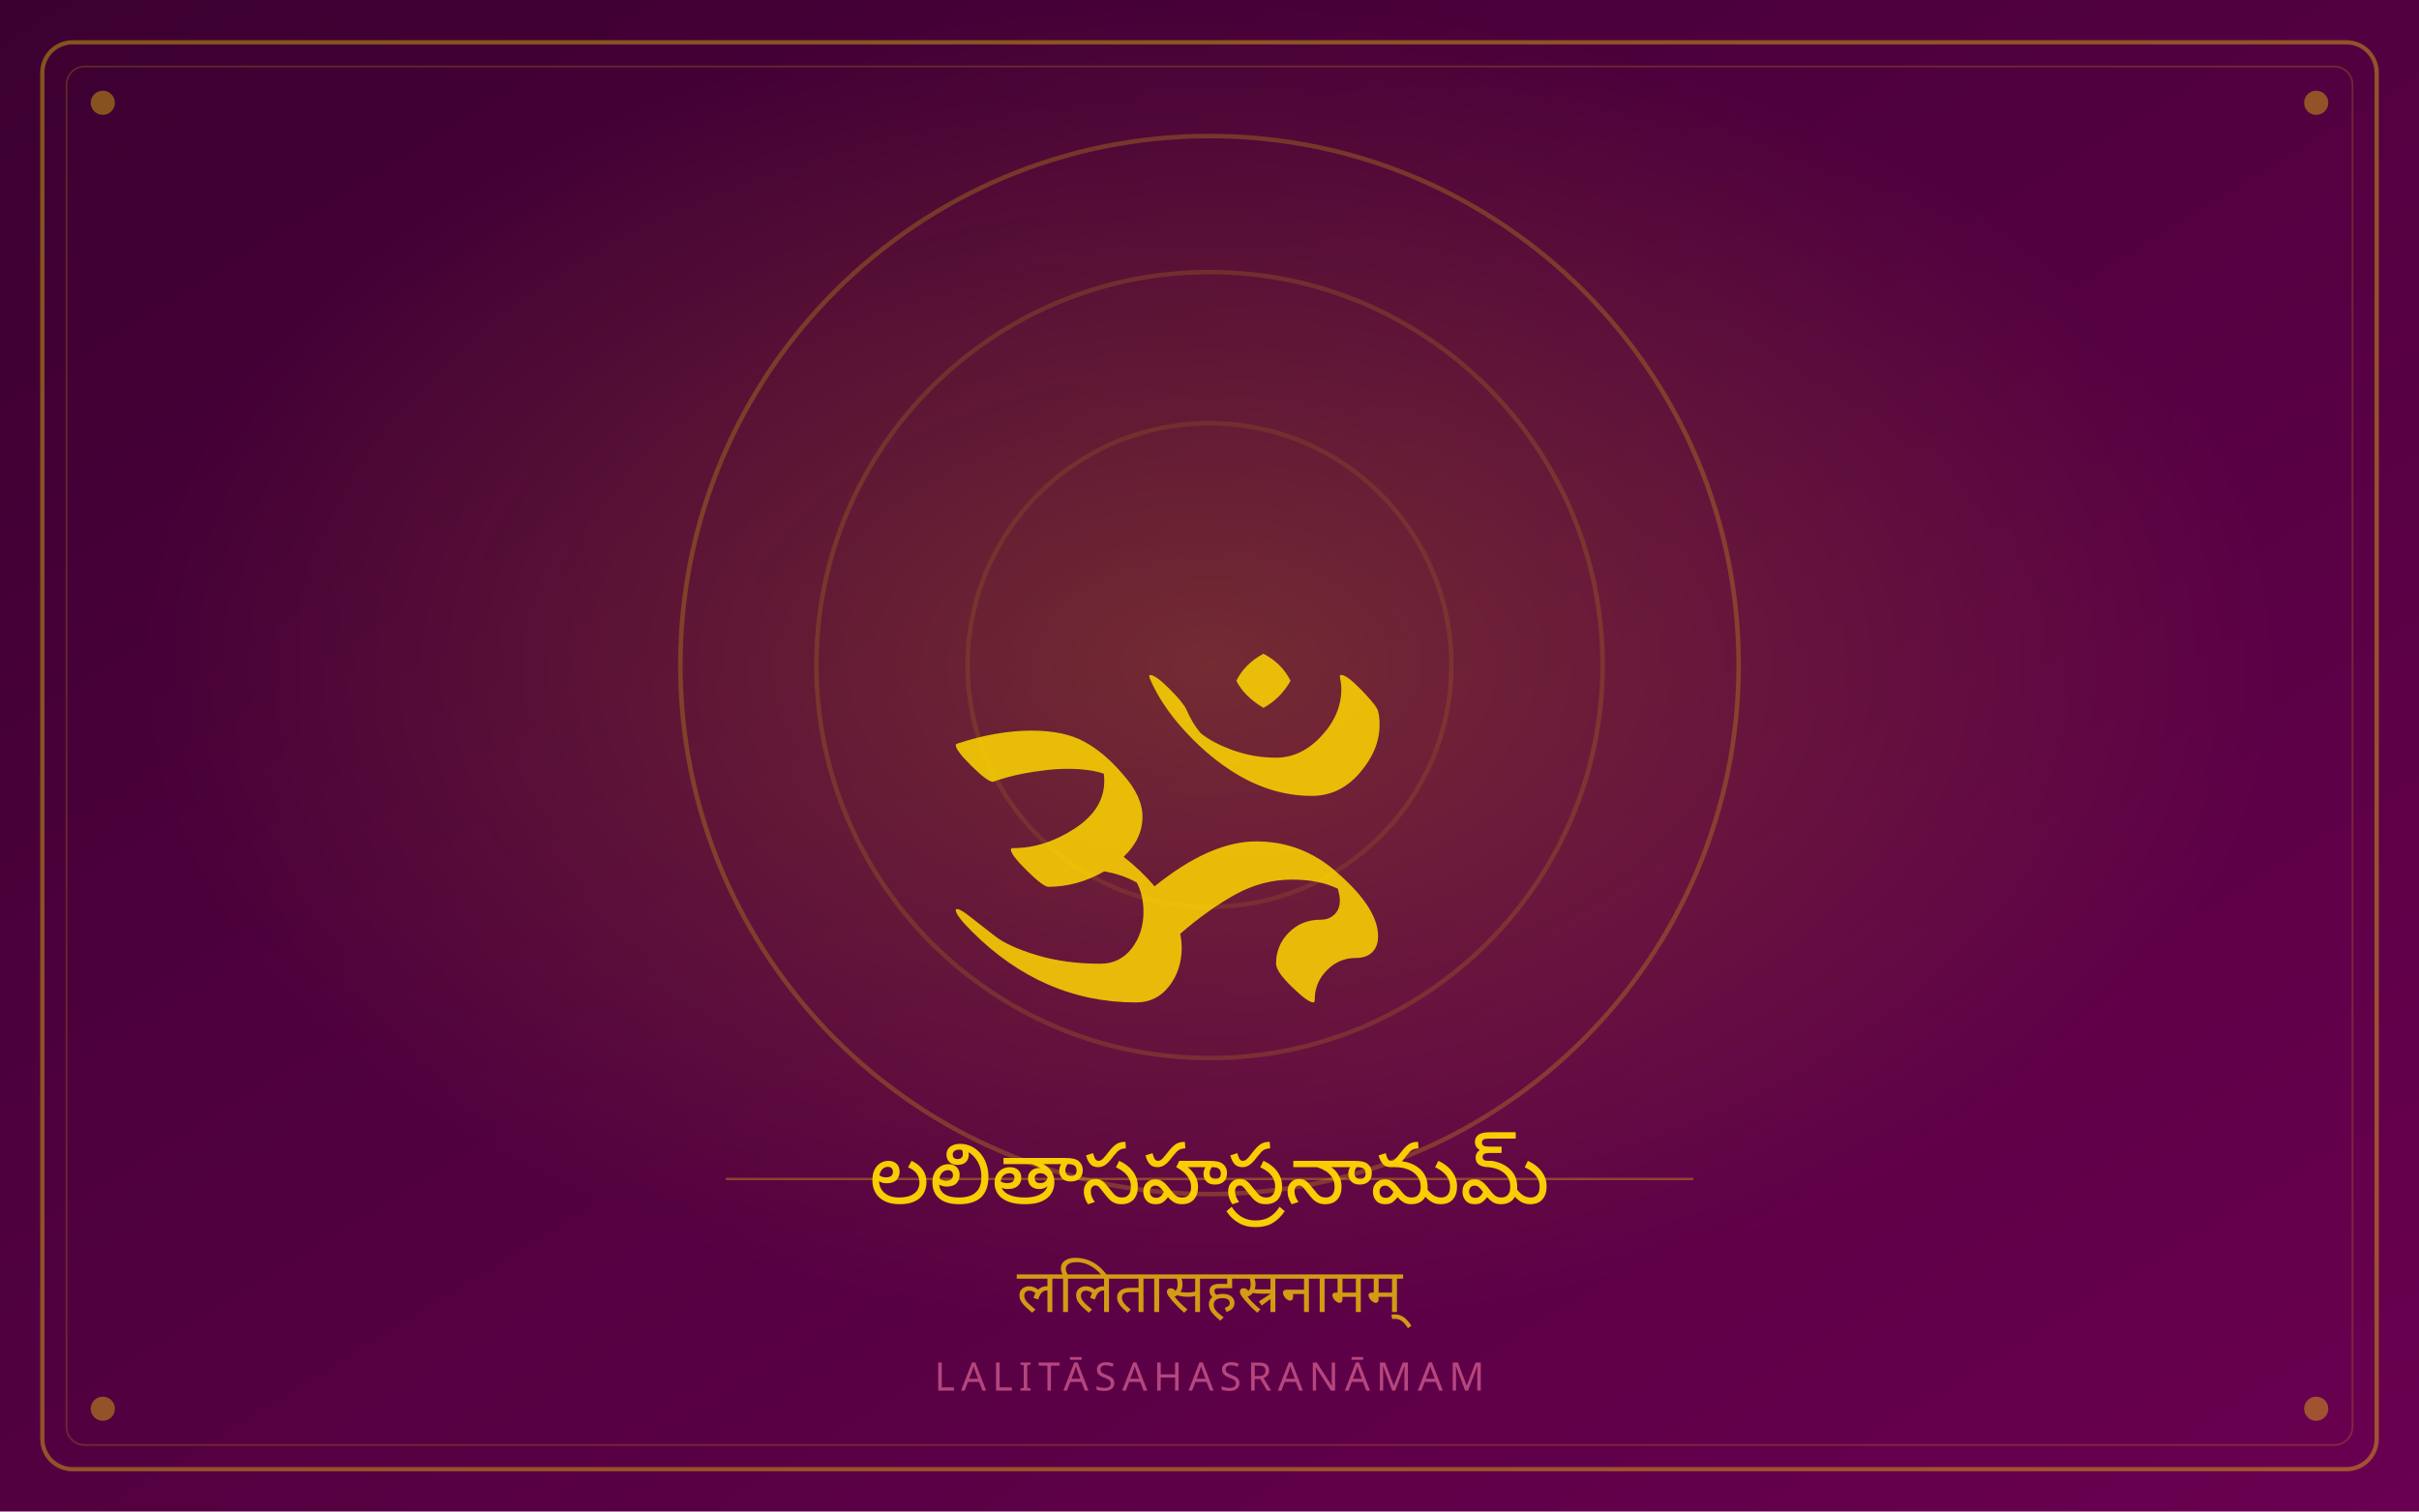
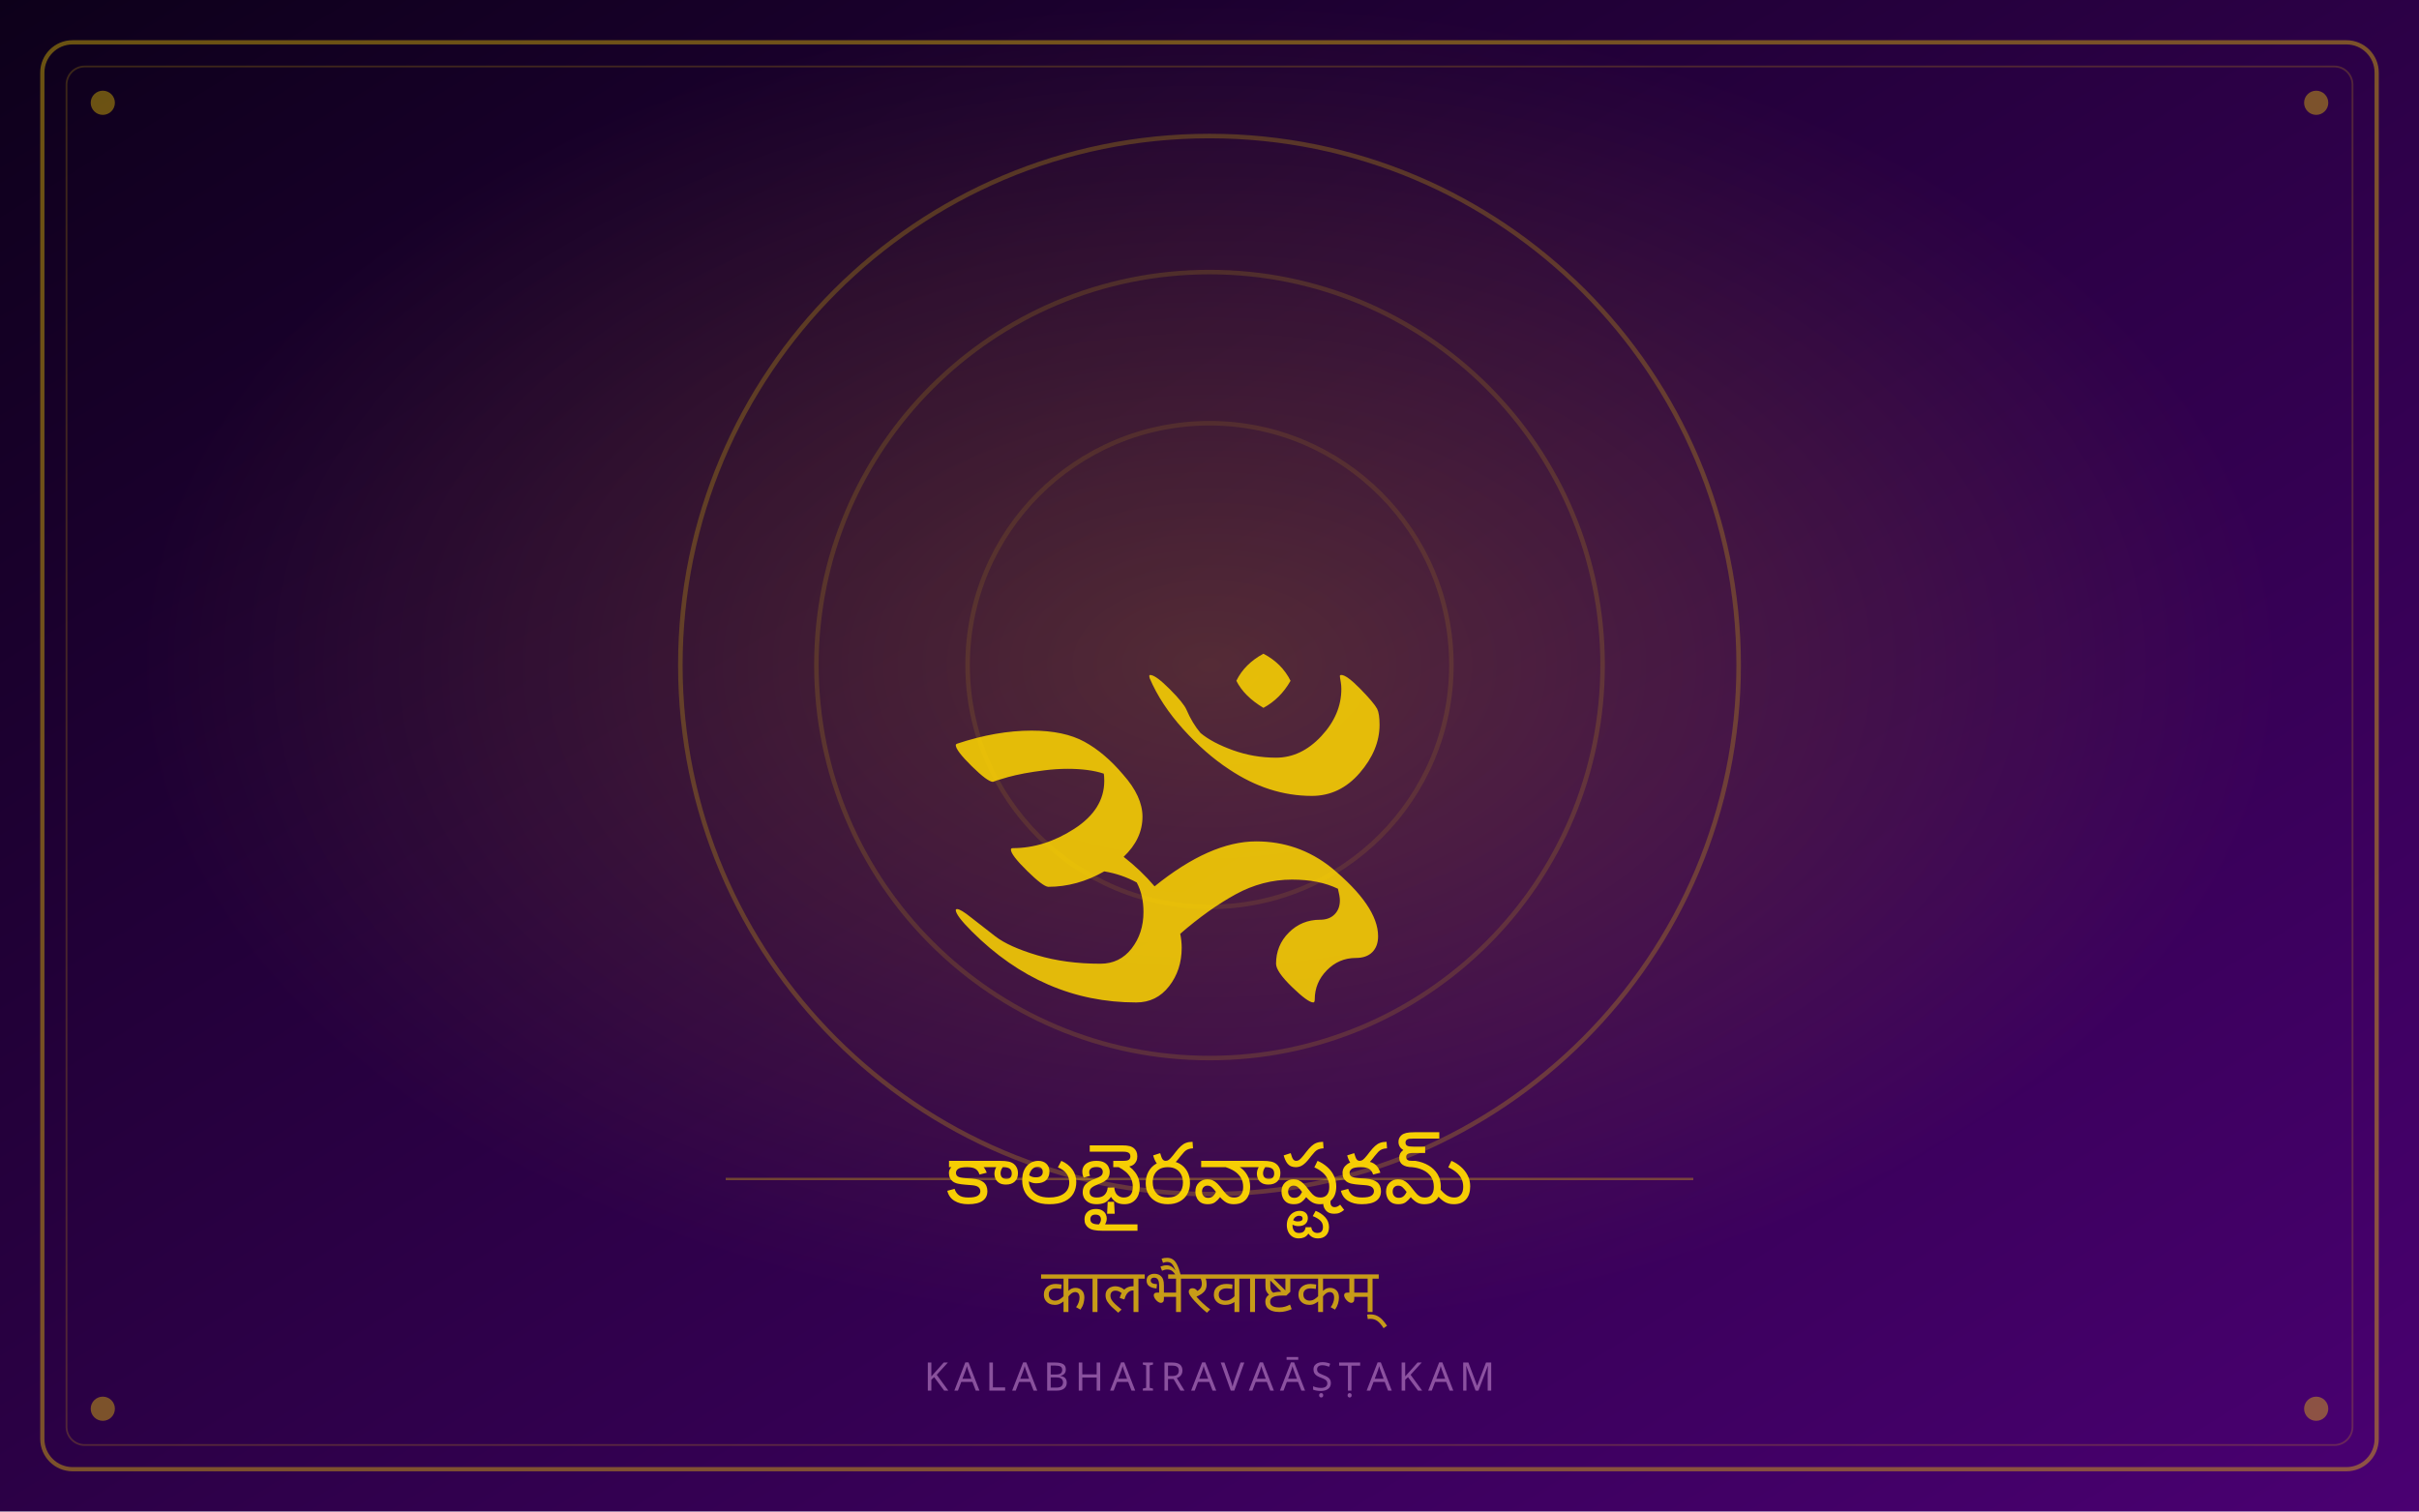
<svg xmlns="http://www.w3.org/2000/svg" viewBox="0 0 800 500" width="800" height="500">
  <defs>
    <linearGradient id="bg" x1="0%" y1="0%" x2="100%" y2="100%">
-       <stop offset="0%" stop-color="#3B0030" />
-       <stop offset="100%" stop-color="#6A0050" />
+       <stop offset="0%" stop-color="#0D001A" />
+       <stop offset="100%" stop-color="#4A0072" />
    </linearGradient>
    <radialGradient id="glow" cx="50%" cy="44%" r="44%">
      <stop offset="0%" stop-color="#FFD700" stop-opacity="0.20" />
      <stop offset="100%" stop-color="#FFD700" stop-opacity="0" />
    </radialGradient>
    <filter id="blur4">
      <feGaussianBlur stdDeviation="4" />
    </filter>
    <filter id="blur8">
      <feGaussianBlur stdDeviation="8" />
    </filter>
  </defs>
  <rect width="800" height="500" fill="url(#bg)" />
  <rect width="800" height="500" fill="url(#glow)" />
  <rect x="14" y="14" width="772" height="472" rx="10" fill="none" stroke="#FFD700" stroke-width="1.4" stroke-opacity="0.38" />
  <rect x="22" y="22" width="756" height="456" rx="6" fill="none" stroke="#FFD700" stroke-width="0.6" stroke-opacity="0.18" />
  <circle cx="34" cy="34" r="4" fill="#FFD700" fill-opacity="0.38" />
  <circle cx="766" cy="34" r="4" fill="#FFD700" fill-opacity="0.38" />
  <circle cx="34" cy="466" r="4" fill="#FFD700" fill-opacity="0.38" />
  <circle cx="766" cy="466" r="4" fill="#FFD700" fill-opacity="0.38" />
  <circle cx="400" cy="220" r="175" fill="none" stroke="#FFD700" stroke-width="1.5" stroke-opacity="0.22" />
  <circle cx="400" cy="220" r="130" fill="none" stroke="#FFD700" stroke-width="1.5" stroke-opacity="0.14" />
  <circle cx="400" cy="220" r="80" fill="none" stroke="#FFD700" stroke-width="1.5" stroke-opacity="0.1" />
  <text x="400" y="280" text-anchor="middle" dominant-baseline="middle" font-size="160" fill="#FFD700" fill-opacity="0.85" font-family="serif">ॐ</text>
  <line x1="240" y1="390" x2="560" y2="390" stroke="#FFD700" stroke-width="0.8" stroke-opacity="0.30" />
-   <text x="400" y="398" text-anchor="middle" font-size="28" fill="#FFD700" fill-opacity="0.95" font-family="'Noto Sans Telugu',serif">లలితాసహస్రనామమ్</text>
-   <text x="400" y="434" text-anchor="middle" font-size="20" fill="#FFD700" fill-opacity="0.72" font-family="'Noto Sans Devanagari',serif">ललितासहस्रनामम्</text>
-   <text x="400" y="460" text-anchor="middle" font-size="13" fill="#FF80AB" fill-opacity="0.55" font-family="sans-serif" letter-spacing="2">LALITĀSAHASRANĀMAM</text>
+   <text x="400" y="398" text-anchor="middle" font-size="28" fill="#FFD700" fill-opacity="0.95" font-family="'Noto Sans Telugu',serif">కాలభైరవాష్టకమ్</text>
+   <text x="400" y="434" text-anchor="middle" font-size="20" fill="#FFD700" fill-opacity="0.72" font-family="'Noto Sans Devanagari',serif">कालभैरवाष्टकम्</text>
+   <text x="400" y="460" text-anchor="middle" font-size="13" fill="#CE93D8" fill-opacity="0.55" font-family="sans-serif" letter-spacing="2">KALABHAIRAVAĀṢṬAKAM</text>
</svg>
